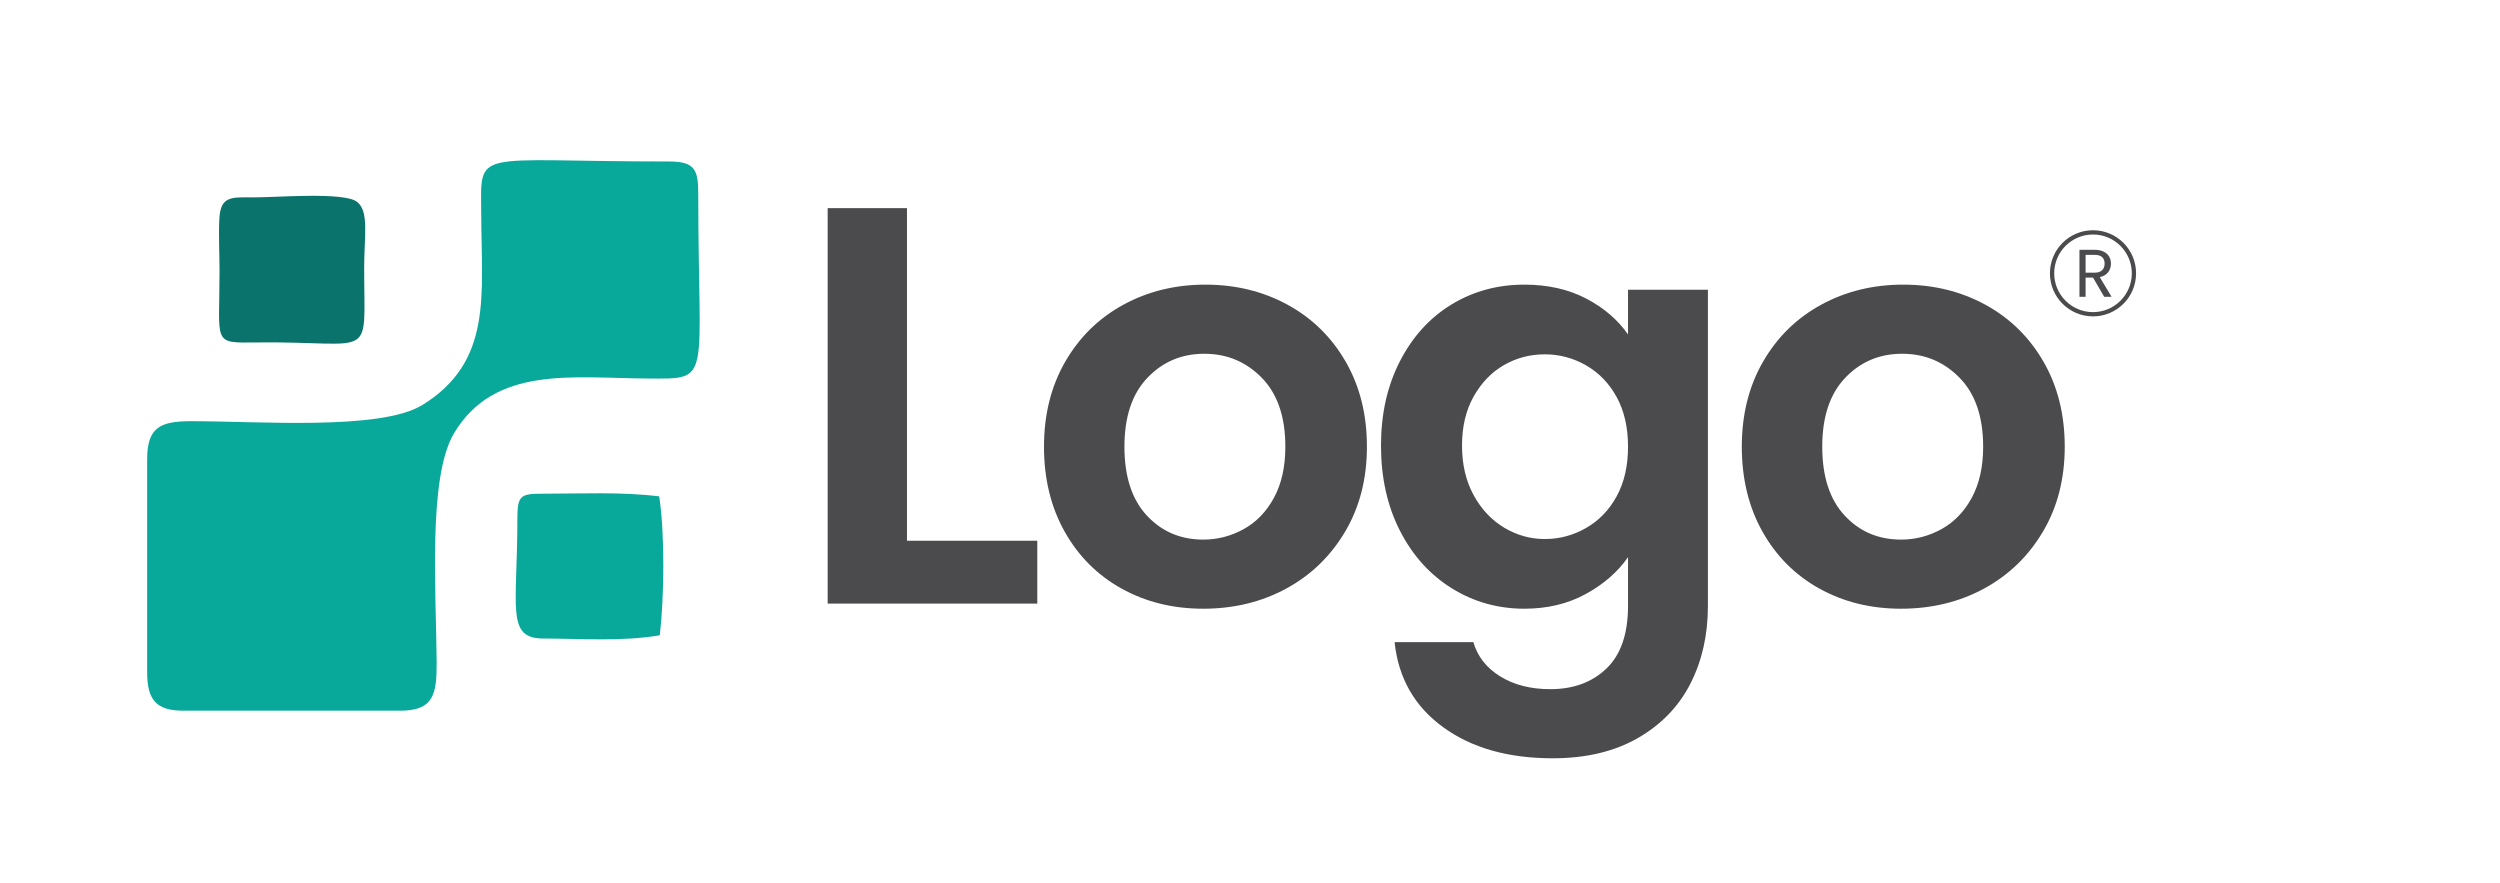
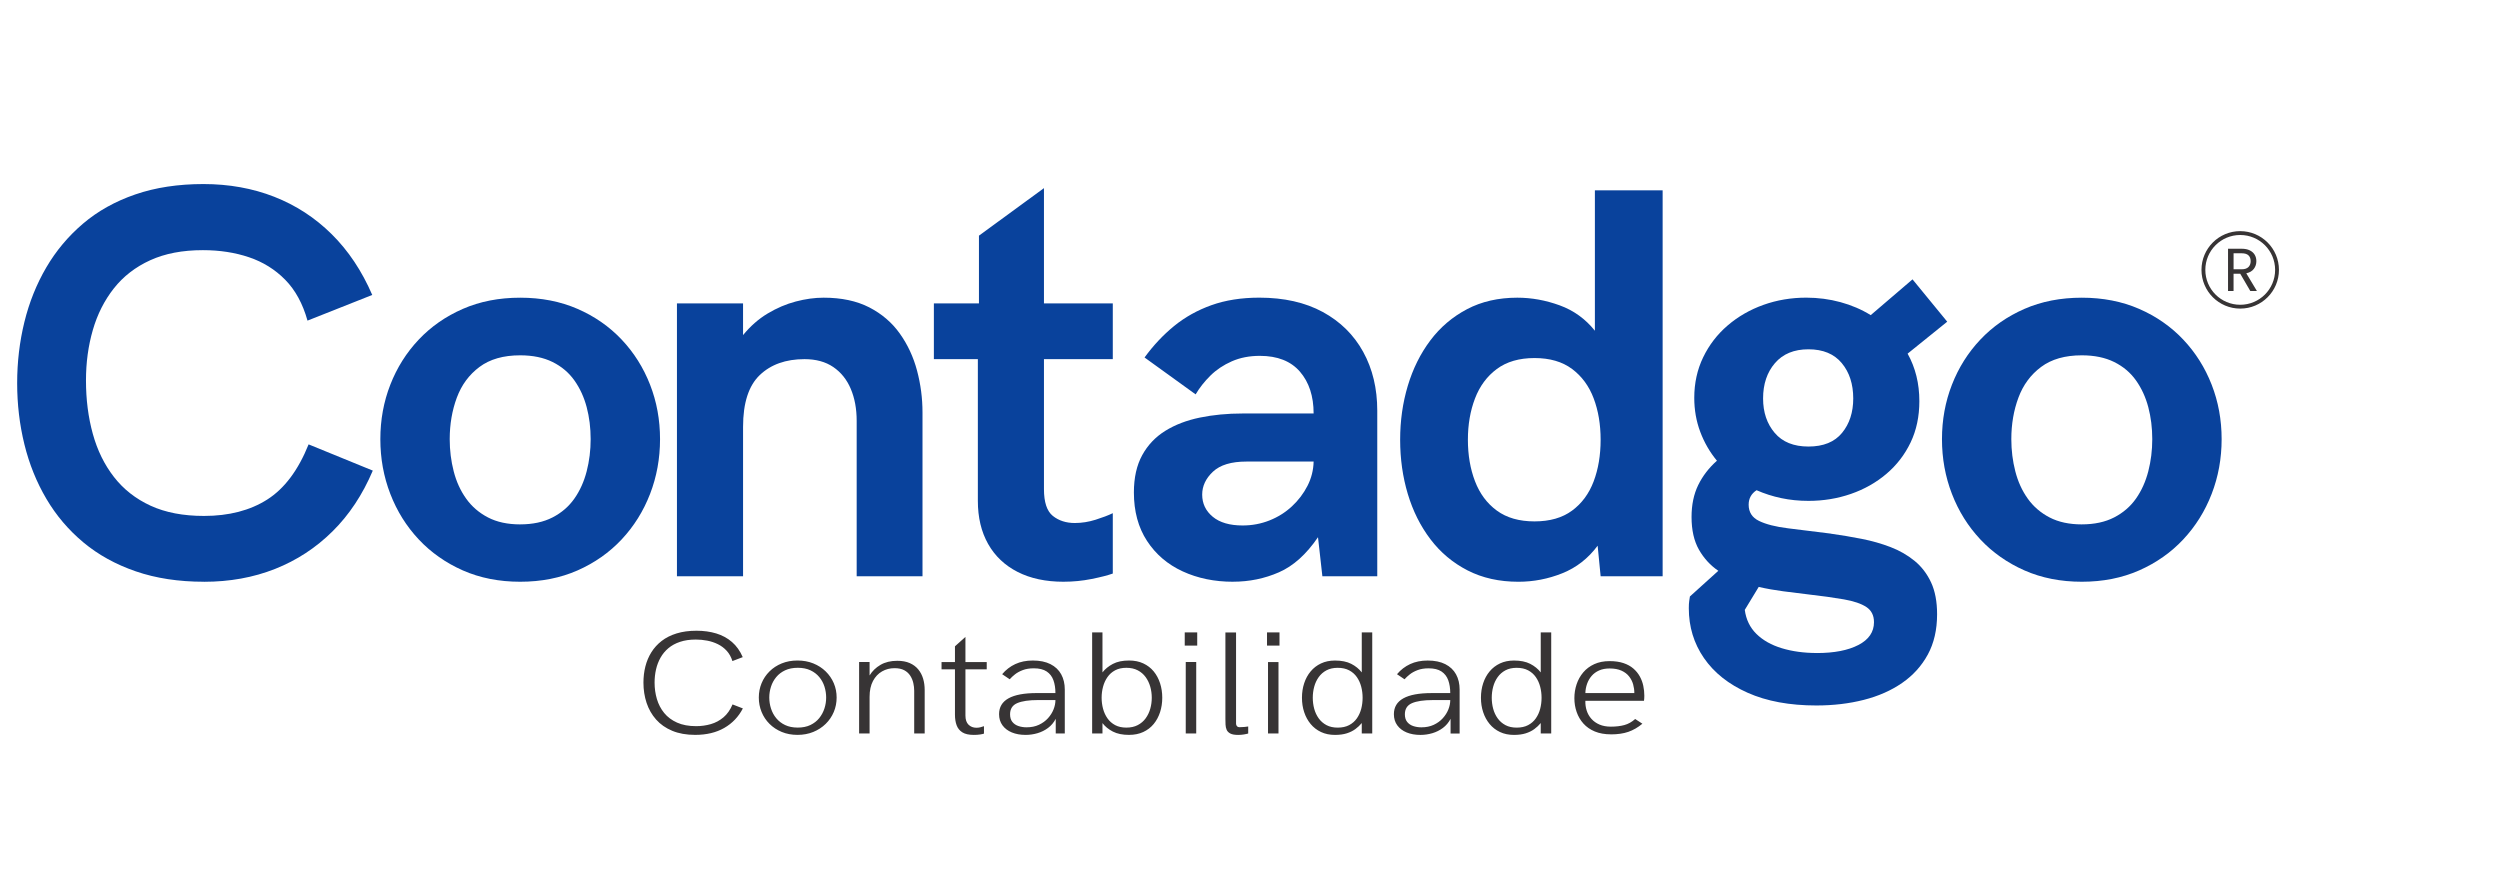
- <svg xmlns="http://www.w3.org/2000/svg" xml:space="preserve" width="44.635mm" height="15.75mm" version="1.1" style="shape-rendering:geometricPrecision; text-rendering:geometricPrecision; image-rendering:optimizeQuality; fill-rule:evenodd; clip-rule:evenodd" viewBox="0 0 19038.65 6718">
+ <svg xmlns="http://www.w3.org/2000/svg" xml:space="preserve" width="44.635mm" height="15.75mm" version="1.1" style="shape-rendering:geometricPrecision; text-rendering:geometricPrecision; image-rendering:optimizeQuality; fill-rule:evenodd; clip-rule:evenodd" viewBox="0 0 1777.51 627.21">
  <defs>
    <style type="text/css">
   
-     .str0 {stroke:#4B4B4D;stroke-width:32.5;stroke-miterlimit:22.926}
-     .fil0 {fill:none}
-     .fil1 {fill:#08A89A}
-     .fil2 {fill:#0A736B}
-     .fil3 {fill:#4B4B4D;fill-rule:nonzero}
+     .fil1 {fill:none}
+     .fil0 {fill:#373435;fill-rule:nonzero}
+     .fil2 {fill:#09429C;fill-rule:nonzero}
   
  </style>
  </defs>
  <g id="Layer_x0020_1">
-     <rect class="fil0" x="0" y="-0.01" width="19038.63" height="6717.99" />
-     <g id="_1461897711952">
-       <path class="fil1" d="M3046.29 5412.29c256.95,0 280.49,-125.15 279,-372.11 -3.24,-524.68 -68.5,-1405.18 132.35,-1741 309.84,-517.99 904.26,-419.54 1476.16,-416.6 495.89,2.6 383.76,35.83 383.76,-1402.67 0,-189.21 -25.46,-250.08 -224.49,-250.08 -1511.39,0.13 -1429.97,-110.94 -1428.26,409.35 2,606.15 87.91,1115.14 -448.63,1445.24 -319.65,196.68 -1250.95,121.95 -1766.12,123.27 -232.29,0.64 -329.5,48.88 -329.5,291.28l0.09 1620.63c0,210.67 68.59,292.69 277.55,292.69l1648.1 0z" />
-       <path class="fil2" d="M2718.79 1536.81c-100.88,-77.54 -622.96,-32.33 -790.12,-33.65 -168.61,-1.36 -248.5,-9.94 -258.1,161.32 -6.91,121.56 1.32,274.56 1.32,399.88 0,557.7 -59.2,547.38 284.12,543.45 909.68,-10.36 817.2,156.24 817.25,-569.98 0,-234.34 39.67,-428.8 -54.47,-501.01z" />
-       <path class="fil1" d="M5024.48 4838.04c34,-285.95 39.58,-775.32 -4.48,-1058.11 -292.78,-35.49 -589.18,-20.13 -883.83,-20.13 -169.68,0 -196.21,9.6 -196.12,190.83 0.04,676.19 -87.48,910.87 196.12,911.94 313.89,1.15 593.4,24.18 888.31,-24.53z" />
-       <path class="fil3" d="M6907.04 4117.87l992.42 0 0 478.92 -1596.44 0 0 -3011.65 604.02 0 0 2532.73zm2255.83 517.77c-230.12,0 -437.2,-51.06 -621.34,-153.21 -184.05,-102.07 -328.6,-246.62 -433.62,-433.62 -104.97,-186.95 -157.43,-402.69 -157.43,-647.18 0,-244.49 53.91,-460.23 161.79,-647.18 107.83,-186.99 255.24,-331.5 442.23,-433.62 186.95,-102.16 395.49,-153.21 625.64,-153.21 230.07,0 438.65,51.06 625.56,153.21 186.99,102.11 334.41,246.62 442.32,433.62 107.87,186.95 161.79,402.69 161.79,647.18 0,244.49 -55.41,460.23 -166.14,647.18 -110.73,186.99 -260.32,331.55 -448.72,433.62 -188.4,102.16 -399.11,153.21 -632.09,153.21zm0 -526.39c109.28,0 212.12,-26.57 308.51,-79.85 96.35,-53.19 173.3,-132.99 230.8,-239.46 57.54,-106.42 86.33,-235.83 86.33,-388.32 0,-227.22 -59.67,-401.97 -179.1,-524.21 -119.35,-122.29 -265.35,-183.37 -437.93,-183.37 -172.58,0 -317.13,61.08 -433.62,183.37 -116.53,122.25 -174.75,297 -174.75,524.21 0,227.22 56.81,401.97 170.44,524.21 113.59,122.29 256.69,183.41 429.31,183.41zm2445.68 -1941.64c178.29,0 335.13,35.27 470.26,105.74 135.21,70.51 241.63,161.83 319.31,273.96l0 -340.85 608.37 0 0 2407.59c0,221.5 -44.57,419.2 -133.76,593.23 -89.19,174.03 -222.91,312.14 -401.24,414.21 -178.34,102.16 -394.08,153.21 -647.23,153.21 -339.4,0 -617.67,-79.12 -834.86,-237.33 -217.19,-158.2 -340.16,-373.9 -368.91,-647.23l599.75 0c31.65,109.32 99.94,196.38 204.91,261.08 105.01,64.71 232.29,97.08 381.84,97.08 175.52,0 317.9,-52.46 427.18,-157.52 109.28,-104.97 163.96,-263.86 163.96,-476.74l0 -371.09c-77.67,112.22 -184.82,205.68 -321.44,280.49 -136.62,74.77 -292.69,112.18 -468.12,112.18 -201.37,0 -385.46,-51.78 -552.32,-155.34 -166.78,-103.56 -298.41,-249.57 -394.76,-437.93 -96.4,-188.4 -144.55,-404.87 -144.55,-649.36 0,-241.59 48.16,-455.93 144.55,-642.88 96.35,-186.95 227.22,-330.82 392.63,-431.48 165.41,-100.66 350.19,-151.04 554.46,-151.04zm789.56 1234.01c0,-146.64 -28.79,-272.51 -86.33,-377.53 -57.45,-104.97 -135.13,-185.54 -232.97,-241.59 -97.8,-56.09 -202.78,-84.11 -314.91,-84.11 -112.22,0 -215.79,27.3 -310.69,81.94 -94.9,54.68 -171.89,134.49 -230.84,239.46 -58.95,104.97 -88.46,229.43 -88.46,373.22 0,143.83 29.52,269.7 88.46,377.53 58.95,107.87 136.62,190.58 233.02,248.12 96.35,57.54 199.19,86.29 308.51,86.29 112.14,0 217.11,-28.02 314.91,-84.16 97.85,-56.09 175.52,-136.62 232.97,-241.59 57.54,-105.06 86.33,-230.84 86.33,-377.57zm2078.9 1234.01c-230.12,0 -437.2,-51.06 -621.34,-153.21 -184.05,-102.07 -328.65,-246.62 -433.62,-433.62 -104.97,-186.95 -157.43,-402.69 -157.43,-647.18 0,-244.49 53.91,-460.23 161.79,-647.18 107.83,-186.99 255.24,-331.5 442.23,-433.62 186.95,-102.16 395.49,-153.21 625.64,-153.21 230.07,0 438.65,51.06 625.56,153.21 186.99,102.11 334.41,246.62 442.32,433.62 107.87,186.95 161.79,402.69 161.79,647.18 0,244.49 -55.41,460.23 -166.14,647.18 -110.73,186.99 -260.32,331.55 -448.72,433.62 -188.4,102.16 -399.11,153.21 -632.09,153.21zm0 -526.39c109.28,0 212.12,-26.57 308.51,-79.85 96.35,-53.19 173.3,-132.99 230.8,-239.46 57.54,-106.42 86.33,-235.83 86.33,-388.32 0,-227.22 -59.67,-401.97 -179.1,-524.21 -119.35,-122.29 -265.35,-183.37 -437.93,-183.37 -172.58,0 -317.13,61.08 -433.62,183.37 -116.53,122.25 -174.75,297 -174.75,524.21 0,227.22 56.81,401.97 170.44,524.21 113.59,122.29 256.69,183.41 429.31,183.41z" />
-       <path class="fil0 str0" d="M15939.18 1769.62c172.24,0 311.8,139.61 311.8,311.8 0,172.19 -139.56,311.76 -311.8,311.76 -172.19,0 -311.76,-139.56 -311.76,-311.76 0,-172.19 139.56,-311.8 311.76,-311.8z" />
-       <path class="fil3" d="M16024.57 2260.43l-85.26 -146.43 -56.52 0 0 146.43 -46.79 0 0 -358.04 115.59 0c27.04,0 49.95,4.56 68.59,13.86 18.68,9.21 32.63,21.71 41.89,37.49 9.21,15.74 13.86,33.74 13.86,53.91 0,24.65 -7.08,46.41 -21.28,65.22 -14.25,18.85 -35.57,31.35 -63.98,37.54l89.91 150.01 -56 0zm-141.78 -183.92l68.8 0c25.38,0 44.36,-6.27 57.03,-18.77 12.67,-12.45 18.98,-29.18 18.98,-50.08 0,-21.24 -6.18,-37.66 -18.72,-49.35 -12.5,-11.6 -31.56,-17.4 -57.28,-17.4l-68.8 0 0 135.6z" />
+     <path class="fil0" d="M494.27 522.5c-6.24,0 -11.68,-0.97 -16.3,-2.9 -4.63,-1.93 -8.46,-4.6 -11.48,-8.01 -3.02,-3.41 -5.27,-7.36 -6.77,-11.85 -1.49,-4.5 -2.23,-9.3 -2.23,-14.42 0,-3.97 0.45,-7.78 1.37,-11.44 0.92,-3.66 2.34,-7.03 4.27,-10.12 1.93,-3.09 4.37,-5.77 7.33,-8.06 2.97,-2.29 6.5,-4.07 10.62,-5.34 4.11,-1.27 8.83,-1.91 14.16,-1.91 5.09,0 9.76,0.65 14.01,1.93 4.25,1.29 7.98,3.31 11.18,6.08 3.2,2.76 5.75,6.35 7.66,10.76l-7.34 2.8c-0.91,-2.92 -2.27,-5.36 -4.08,-7.32 -1.81,-1.97 -3.9,-3.54 -6.29,-4.7 -2.39,-1.17 -4.92,-2.01 -7.61,-2.52 -2.68,-0.51 -5.36,-0.76 -8.02,-0.76 -4.25,0 -8,0.54 -11.24,1.63 -3.24,1.08 -6,2.59 -8.29,4.52 -2.29,1.93 -4.15,4.19 -5.6,6.76 -1.45,2.58 -2.51,5.37 -3.19,8.37 -0.68,3 -1.02,6.11 -1.02,9.33 0,4.07 0.55,7.96 1.64,11.67 1.1,3.71 2.82,7.02 5.18,9.92 2.37,2.9 5.42,5.18 9.18,6.86 3.76,1.68 8.28,2.52 13.56,2.52 3.62,0 7.1,-0.49 10.43,-1.45 3.34,-0.97 6.34,-2.58 9,-4.83 2.66,-2.25 4.81,-5.31 6.44,-9.18l7.34 2.85c-3.1,5.97 -7.51,10.59 -13.24,13.88 -5.73,3.29 -12.62,4.93 -20.69,4.93zm72.74 0c-4.09,0 -7.82,-0.7 -11.18,-2.09 -3.36,-1.39 -6.26,-3.3 -8.71,-5.74 -2.45,-2.44 -4.32,-5.26 -5.63,-8.47 -1.31,-3.2 -1.97,-6.62 -1.97,-10.25 0,-3.62 0.65,-7.02 1.97,-10.19 1.31,-3.17 3.19,-5.97 5.63,-8.39 2.44,-2.43 5.34,-4.32 8.71,-5.69 3.36,-1.37 7.08,-2.06 11.18,-2.06 4.09,0 7.84,0.69 11.24,2.06 3.4,1.37 6.34,3.27 8.82,5.69 2.48,2.42 4.4,5.22 5.76,8.39 1.35,3.17 2.02,6.57 2.02,10.19 0,3.63 -0.67,7.04 -2.02,10.25 -1.35,3.21 -3.27,6.03 -5.76,8.47 -2.48,2.44 -5.42,4.35 -8.82,5.74 -3.4,1.39 -7.15,2.09 -11.24,2.09zm0.12 -5.18c3.5,0 6.52,-0.61 9.06,-1.83 2.54,-1.22 4.64,-2.86 6.29,-4.91 1.65,-2.05 2.88,-4.34 3.7,-6.87 0.82,-2.52 1.22,-5.11 1.22,-7.76 0,-2.64 -0.4,-5.23 -1.19,-7.75 -0.8,-2.53 -2.03,-4.8 -3.7,-6.81 -1.67,-2.02 -3.77,-3.62 -6.29,-4.81 -2.52,-1.19 -5.52,-1.78 -8.98,-1.78 -3.46,0 -6.46,0.59 -9,1.78 -2.54,1.19 -4.65,2.79 -6.32,4.81 -1.67,2.02 -2.92,4.28 -3.73,6.81 -0.82,2.52 -1.23,5.11 -1.23,7.75 0,2.68 0.41,5.29 1.23,7.83 0.81,2.54 2.05,4.83 3.73,6.87 1.67,2.03 3.76,3.65 6.29,4.85 2.52,1.2 5.5,1.81 8.92,1.81zm43.7 4.17l0 -50.8 7.45 0 0 9.56c1.87,-3.08 4.44,-5.6 7.73,-7.52 3.28,-1.93 7.26,-2.9 11.95,-2.9 3.46,0 6.42,0.54 8.88,1.62 2.47,1.09 4.48,2.59 6.05,4.5 1.57,1.92 2.72,4.12 3.46,6.61 0.74,2.49 1.1,5.17 1.1,8.01l0 30.92 -7.45 0 0 -30.41c0,-1.77 -0.21,-3.58 -0.63,-5.44 -0.42,-1.86 -1.14,-3.6 -2.17,-5.21 -1.04,-1.61 -2.45,-2.91 -4.26,-3.89 -1.81,-0.98 -4.13,-1.47 -6.95,-1.47 -3.22,0 -6.17,0.76 -8.85,2.29 -2.68,1.53 -4.83,3.8 -6.44,6.81 -1.61,3.02 -2.42,6.78 -2.42,11.29l0 26.04 -7.45 0zm81.45 1.02c-3.42,0 -6.09,-0.6 -8.02,-1.8 -1.93,-1.21 -3.29,-2.88 -4.09,-5.03 -0.8,-2.15 -1.19,-4.66 -1.19,-7.5l0 -32.29 -9.54 0 0 -5.18 9.54 0 0 -11.19 7.45 -6.66 0 17.85 15.14 0 0 5.18 -15.14 0 0 32.9c0,2.88 0.74,5.05 2.21,6.48 1.47,1.44 3.34,2.16 5.6,2.16 0.88,0 1.76,-0.1 2.66,-0.3 0.89,-0.21 1.8,-0.48 2.71,-0.81l0 5.28c-0.52,0.2 -1.42,0.41 -2.71,0.61 -1.29,0.21 -2.83,0.31 -4.62,0.31zm36.85 0c-3.66,0 -6.9,-0.59 -9.72,-1.75 -2.82,-1.17 -5.04,-2.86 -6.65,-5.06 -1.61,-2.2 -2.42,-4.85 -2.42,-7.93 0,-10 8.94,-15 26.83,-15l13.24 0c0,-3.46 -0.47,-6.51 -1.43,-9.16 -0.96,-2.64 -2.56,-4.71 -4.8,-6.2 -2.25,-1.49 -5.29,-2.24 -9.15,-2.24 -2.98,0 -5.58,0.42 -7.78,1.25 -2.21,0.83 -4.07,1.84 -5.58,3.03 -1.51,1.19 -2.76,2.36 -3.76,3.51l-5.37 -3.61c2.62,-3.12 5.74,-5.52 9.36,-7.2 3.62,-1.68 7.77,-2.52 12.46,-2.52 4.97,0 9.14,0.86 12.52,2.57 3.38,1.72 5.92,4.12 7.63,7.22 1.71,3.1 2.56,6.72 2.56,10.86l0 31.23 -6.44 0 0 -10.43c-1.39,2.64 -3.21,4.81 -5.46,6.48 -2.24,1.68 -4.75,2.92 -7.51,3.74 -2.77,0.81 -5.62,1.22 -8.56,1.22zm0.77 -5.39c3.3,0 6.22,-0.59 8.77,-1.78 2.54,-1.19 4.68,-2.74 6.44,-4.68 1.75,-1.93 3.07,-4.03 3.97,-6.28 0.9,-2.25 1.34,-4.47 1.34,-6.64l-12.34 0c-6.52,0 -11.47,0.73 -14.85,2.19 -3.38,1.46 -5.07,4.1 -5.07,7.93 0,2.24 0.54,4.03 1.61,5.39 1.07,1.35 2.5,2.34 4.29,2.95 1.79,0.61 3.74,0.92 5.84,0.92zm72.86 5.39c-4.61,0 -8.45,-0.79 -11.51,-2.36 -3.06,-1.58 -5.53,-3.59 -7.39,-6.03l0 7.38 -7.34 0 0 -71.86 7.34 0 0 28.43c1.86,-2.41 4.33,-4.41 7.39,-6.03 3.06,-1.61 6.9,-2.42 11.51,-2.42 3.82,0 7.19,0.69 10.13,2.06 2.94,1.37 5.41,3.27 7.4,5.69 1.99,2.42 3.5,5.24 4.53,8.44 1.03,3.2 1.55,6.62 1.55,10.25 0,3.66 -0.52,7.09 -1.55,10.27 -1.04,3.19 -2.54,5.99 -4.53,8.42 -1.99,2.42 -4.45,4.32 -7.4,5.69 -2.94,1.37 -6.32,2.06 -10.13,2.06zm-1.91 -5.18c3.1,0 5.79,-0.59 8.08,-1.78 2.28,-1.19 4.16,-2.79 5.63,-4.81 1.47,-2.02 2.56,-4.29 3.28,-6.81 0.72,-2.53 1.07,-5.15 1.07,-7.86 0,-2.68 -0.35,-5.28 -1.07,-7.81 -0.72,-2.53 -1.81,-4.81 -3.28,-6.84 -1.47,-2.03 -3.35,-3.64 -5.63,-4.83 -2.29,-1.19 -4.98,-1.78 -8.08,-1.78 -3.1,0 -5.77,0.59 -7.99,1.78 -2.23,1.19 -4.04,2.8 -5.45,4.83 -1.41,2.03 -2.46,4.31 -3.13,6.84 -0.68,2.52 -1.02,5.13 -1.02,7.81 0,2.71 0.34,5.33 1.02,7.86 0.67,2.52 1.72,4.79 3.13,6.81 1.41,2.02 3.23,3.62 5.45,4.81 2.23,1.19 4.89,1.78 7.99,1.78zm41.5 -58.33l0 -9.36 8.88 0 0 9.36 -8.88 0zm0.72 62.5l0 -50.8 7.45 0 0 50.8 -7.45 0zm37.15 1.02c-2.39,0 -4.2,-0.33 -5.46,-0.99 -1.25,-0.66 -2.12,-1.54 -2.6,-2.64 -0.47,-1.1 -0.74,-2.32 -0.8,-3.66 -0.06,-1.34 -0.09,-2.69 -0.09,-4.04l0 -61.53 7.57 0 0 64.68c0,-0.33 -0.01,-0.39 -0.03,-0.18 -0.02,0.22 0.02,0.56 0.12,1.02 0.1,0.46 0.32,0.88 0.68,1.27 0.36,0.39 0.92,0.59 1.67,0.59 1.23,0 2.43,-0.06 3.58,-0.18 1.15,-0.12 2.03,-0.23 2.62,-0.33l0 4.99c-0.76,0.24 -1.79,0.47 -3.1,0.68 -1.31,0.22 -2.7,0.33 -4.17,0.33zm20.63 -63.51l0 -9.36 8.88 0 0 9.36 -8.88 0zm0.71 62.5l0 -50.8 7.45 0 0 50.8 -7.45 0zm66.66 -71.86l7.45 0 0 71.86 -7.45 0 0 -7.43c-1.31,1.6 -2.83,3.03 -4.56,4.3 -1.73,1.27 -3.77,2.28 -6.11,3.02 -2.35,0.74 -5.13,1.12 -8.35,1.12 -3.74,0 -7.06,-0.68 -9.96,-2.06 -2.9,-1.37 -5.36,-3.27 -7.37,-5.69 -2.01,-2.43 -3.54,-5.23 -4.59,-8.42 -1.06,-3.18 -1.58,-6.61 -1.58,-10.27 0,-3.66 0.53,-7.1 1.58,-10.3 1.05,-3.2 2.58,-6.01 4.59,-8.41 2.01,-2.41 4.46,-4.3 7.37,-5.67 2.9,-1.37 6.22,-2.06 9.96,-2.06 4.61,0 8.45,0.78 11.51,2.34 3.06,1.56 5.56,3.59 7.51,6.1l0 -28.43zm-17.11 67.69c3.18,0 5.89,-0.59 8.14,-1.78 2.25,-1.19 4.07,-2.79 5.49,-4.81 1.41,-2.02 2.44,-4.29 3.1,-6.81 0.66,-2.53 0.98,-5.15 0.98,-7.86 0,-2.68 -0.33,-5.28 -0.98,-7.81 -0.66,-2.53 -1.69,-4.81 -3.1,-6.84 -1.41,-2.03 -3.24,-3.64 -5.49,-4.83 -2.25,-1.19 -4.96,-1.78 -8.14,-1.78 -3.1,0 -5.76,0.59 -7.99,1.78 -2.23,1.19 -4.07,2.8 -5.52,4.83 -1.45,2.03 -2.51,4.31 -3.19,6.84 -0.68,2.52 -1.02,5.13 -1.02,7.81 0,2.71 0.34,5.33 1.02,7.86 0.68,2.52 1.74,4.79 3.19,6.81 1.45,2.02 3.29,3.62 5.52,4.81 2.23,1.19 4.89,1.78 7.99,1.78zm58.73 5.18c-3.66,0 -6.89,-0.59 -9.72,-1.75 -2.82,-1.17 -5.04,-2.86 -6.65,-5.06 -1.61,-2.2 -2.41,-4.85 -2.41,-7.93 0,-10 8.94,-15 26.83,-15l13.24 0c0,-3.46 -0.48,-6.51 -1.43,-9.16 -0.96,-2.64 -2.56,-4.71 -4.8,-6.2 -2.25,-1.49 -5.29,-2.24 -9.15,-2.24 -2.98,0 -5.58,0.42 -7.78,1.25 -2.21,0.83 -4.07,1.84 -5.58,3.03 -1.51,1.19 -2.76,2.36 -3.76,3.51l-5.36 -3.61c2.62,-3.12 5.74,-5.52 9.36,-7.2 3.62,-1.68 7.77,-2.52 12.46,-2.52 4.97,0 9.14,0.86 12.52,2.57 3.38,1.72 5.92,4.12 7.63,7.22 1.71,3.1 2.56,6.72 2.56,10.86l0 31.23 -6.44 0 0 -10.43c-1.39,2.64 -3.21,4.81 -5.46,6.48 -2.25,1.68 -4.75,2.92 -7.51,3.74 -2.76,0.81 -5.62,1.22 -8.56,1.22zm0.78 -5.39c3.3,0 6.22,-0.59 8.77,-1.78 2.54,-1.19 4.69,-2.74 6.44,-4.68 1.75,-1.93 3.07,-4.03 3.97,-6.28 0.89,-2.25 1.34,-4.47 1.34,-6.64l-12.35 0c-6.52,0 -11.47,0.73 -14.85,2.19 -3.38,1.46 -5.07,4.1 -5.07,7.93 0,2.24 0.54,4.03 1.61,5.39 1.07,1.35 2.5,2.34 4.29,2.95 1.79,0.61 3.74,0.92 5.84,0.92zm84.85 -67.48l7.45 0 0 71.86 -7.45 0 0 -7.43c-1.31,1.6 -2.83,3.03 -4.56,4.3 -1.73,1.27 -3.77,2.28 -6.11,3.02 -2.35,0.74 -5.13,1.12 -8.35,1.12 -3.74,0 -7.06,-0.68 -9.96,-2.06 -2.9,-1.37 -5.36,-3.27 -7.36,-5.69 -2.01,-2.43 -3.54,-5.23 -4.59,-8.42 -1.06,-3.18 -1.58,-6.61 -1.58,-10.27 0,-3.66 0.53,-7.1 1.58,-10.3 1.05,-3.2 2.58,-6.01 4.59,-8.41 2.01,-2.41 4.46,-4.3 7.36,-5.67 2.9,-1.37 6.22,-2.06 9.96,-2.06 4.61,0 8.45,0.78 11.51,2.34 3.06,1.56 5.56,3.59 7.51,6.1l0 -28.43zm-17.11 67.69c3.18,0 5.89,-0.59 8.14,-1.78 2.25,-1.19 4.07,-2.79 5.48,-4.81 1.41,-2.02 2.45,-4.29 3.1,-6.81 0.66,-2.53 0.98,-5.15 0.98,-7.86 0,-2.68 -0.33,-5.28 -0.98,-7.81 -0.66,-2.53 -1.69,-4.81 -3.1,-6.84 -1.41,-2.03 -3.24,-3.64 -5.48,-4.83 -2.25,-1.19 -4.96,-1.78 -8.14,-1.78 -3.1,0 -5.76,0.59 -7.99,1.78 -2.23,1.19 -4.07,2.8 -5.52,4.83 -1.45,2.03 -2.52,4.31 -3.19,6.84 -0.68,2.52 -1.02,5.13 -1.02,7.81 0,2.71 0.34,5.33 1.02,7.86 0.67,2.52 1.74,4.79 3.19,6.81 1.45,2.02 3.29,3.62 5.52,4.81 2.23,1.19 4.89,1.78 7.99,1.78zm67.08 4.78c-4.41,0 -8.24,-0.68 -11.5,-2.03 -3.26,-1.35 -5.96,-3.23 -8.11,-5.62 -2.15,-2.39 -3.76,-5.14 -4.83,-8.24 -1.08,-3.1 -1.61,-6.38 -1.61,-9.84 0,-3.42 0.53,-6.71 1.58,-9.87 1.05,-3.15 2.63,-5.97 4.71,-8.44 2.09,-2.47 4.7,-4.43 7.84,-5.87 3.14,-1.44 6.78,-2.16 10.91,-2.16 3.78,0 7.05,0.47 9.84,1.4 2.78,0.93 5.13,2.22 7.04,3.87 1.91,1.64 3.44,3.52 4.6,5.62 1.15,2.1 1.98,4.32 2.47,6.66 0.5,2.34 0.74,4.7 0.74,7.07 0,0.55 -0.02,1.16 -0.06,1.86 -0.04,0.7 -0.1,1.28 -0.18,1.76l-41.68 0c-0.08,2.44 0.24,4.76 0.96,6.97 0.71,2.21 1.84,4.17 3.37,5.87 1.53,1.72 3.44,3.06 5.75,4.05 2.31,0.98 4.99,1.47 8.05,1.47 3.58,0 6.76,-0.37 9.54,-1.12 2.78,-0.74 5.36,-2.19 7.75,-4.32l5.13 3.35c-3.22,2.68 -6.57,4.61 -10.05,5.8 -3.48,1.19 -7.56,1.78 -12.25,1.78zm-18.24 -29.34l34.82 0c0,-2.1 -0.29,-4.18 -0.86,-6.23 -0.58,-2.05 -1.54,-3.93 -2.9,-5.65 -1.35,-1.71 -3.16,-3.07 -5.42,-4.09 -2.27,-1.02 -5.07,-1.53 -8.41,-1.53 -2.86,0 -5.36,0.47 -7.48,1.42 -2.13,0.95 -3.9,2.25 -5.31,3.89 -1.41,1.64 -2.48,3.51 -3.22,5.6 -0.74,2.09 -1.15,4.28 -1.22,6.59z" />
+     <rect class="fil1" x="0" y="-0" width="1777.51" height="627.21" />
+     <g id="_2164720458880">
+       <path class="fil2" d="M145.03 413.62c-18,0 -34.14,-2.46 -48.45,-7.38 -14.31,-4.92 -26.74,-11.79 -37.29,-20.59 -10.55,-8.8 -19.33,-19.13 -26.31,-30.97 -6.99,-11.85 -12.2,-24.76 -15.63,-38.75 -3.43,-13.98 -5.15,-28.48 -5.15,-43.5 0,-15.02 1.72,-29.52 5.15,-43.5 3.43,-13.98 8.61,-26.9 15.54,-38.74 6.93,-11.85 15.63,-22.23 26.12,-31.17 10.49,-8.93 22.89,-15.86 37.19,-20.78 14.3,-4.92 30.46,-7.38 48.45,-7.38 18.12,0 34.89,3.01 50.3,9.03 15.41,6.02 29.04,14.89 40.88,26.61 11.85,11.72 21.46,26.12 28.84,43.21l-46.04 18.25c-3.36,-12.04 -8.64,-21.72 -15.83,-29.03 -7.18,-7.32 -15.76,-12.65 -25.73,-16.02 -9.97,-3.37 -20.91,-5.05 -32.82,-5.05 -14.5,0 -26.99,2.39 -37.48,7.19 -10.49,4.79 -19.09,11.46 -25.83,20 -6.73,8.55 -11.72,18.42 -14.95,29.62 -3.24,11.2 -4.86,23.14 -4.86,35.83 0,13.6 1.62,26.25 4.86,37.97 3.23,11.72 8.25,21.95 15.05,30.68 6.79,8.74 15.47,15.54 26.02,20.4 10.55,4.85 23.2,7.28 37.97,7.28 17.74,0 32.73,-3.88 44.96,-11.65 12.23,-7.77 22.04,-20.84 29.43,-39.23l45.64 18.65c-7.25,17.1 -16.8,31.5 -28.65,43.21 -11.84,11.72 -25.47,20.62 -40.88,26.71 -15.41,6.09 -32.23,9.13 -50.49,9.13z" />
+       <path class="fil2" d="M369.86 413.62c-15.02,0 -28.61,-2.69 -40.78,-8.06 -12.17,-5.38 -22.62,-12.72 -31.36,-22.04 -8.75,-9.33 -15.48,-20.1 -20.2,-32.34 -4.73,-12.23 -7.09,-25.21 -7.09,-38.93 0,-13.72 2.36,-26.64 7.09,-38.74 4.72,-12.11 11.45,-22.79 20.2,-32.05 8.74,-9.25 19.19,-16.53 31.36,-21.84 12.17,-5.31 25.76,-7.96 40.78,-7.96 15.02,0 28.61,2.66 40.79,7.96 12.17,5.3 22.62,12.59 31.36,21.84 8.74,9.26 15.47,19.94 20.19,32.05 4.73,12.11 7.09,25.02 7.09,38.74 0,13.72 -2.36,26.7 -7.09,38.93 -4.73,12.24 -11.46,23.01 -20.19,32.34 -8.75,9.32 -19.2,16.67 -31.36,22.04 -12.17,5.37 -25.77,8.06 -40.79,8.06zm0 -40.79c8.93,0 16.6,-1.65 23.01,-4.95 6.41,-3.3 11.59,-7.77 15.53,-13.4 3.95,-5.63 6.86,-12.1 8.74,-19.42 1.88,-7.31 2.82,-14.92 2.82,-22.82 0,-8.03 -0.94,-15.6 -2.82,-22.72 -1.88,-7.12 -4.79,-13.46 -8.74,-19.03 -3.95,-5.57 -9.13,-9.94 -15.53,-13.11 -6.41,-3.17 -14.08,-4.75 -23.01,-4.75 -11.91,0 -21.56,2.75 -28.94,8.26 -7.38,5.5 -12.75,12.78 -16.12,21.84 -3.36,9.06 -5.05,18.9 -5.05,29.52 0,7.9 0.94,15.51 2.82,22.82 1.87,7.32 4.82,13.79 8.84,19.42 4.01,5.64 9.19,10.1 15.53,13.4 6.34,3.3 13.98,4.95 22.91,4.95z" />
+       <path class="fil2" d="M481.31 409.74l0 -194.01 47 0 0 22.53c5.18,-6.34 11,-11.46 17.48,-15.35 6.47,-3.88 13.13,-6.73 20,-8.54 6.86,-1.81 13.46,-2.72 19.81,-2.72 12.69,0 23.5,2.3 32.44,6.89 8.93,4.6 16.18,10.81 21.75,18.65 5.57,7.84 9.65,16.6 12.23,26.31 2.58,9.71 3.88,19.61 3.88,29.72l0 116.52 -46.8 0 0 -110.5c0,-8.54 -1.39,-16.12 -4.18,-22.72 -2.78,-6.6 -6.93,-11.78 -12.42,-15.54 -5.51,-3.76 -12.34,-5.63 -20.49,-5.63 -13.34,0 -23.95,3.79 -31.85,11.36 -7.89,7.57 -11.84,19.84 -11.84,36.8l0 106.23 -47 0z" />
+       <path class="fil2" d="M756.24 413.62c-12.69,0 -23.6,-2.33 -32.73,-6.99 -9.13,-4.66 -16.12,-11.3 -20.97,-19.91 -4.85,-8.61 -7.28,-18.8 -7.28,-30.58l0 -100.8 -31.27 0 0 -39.62 32.05 0 0 -48.17 46.22 -33.79 0 81.96 48.94 0 0 39.62 -48.94 0 0 92.44c0,9.32 2.1,15.66 6.31,19.03 4.21,3.37 9.42,5.05 15.63,5.05 4.92,0 9.84,-0.78 14.76,-2.33 4.92,-1.55 8.99,-3.1 12.24,-4.66l0 42.92c-3.63,1.29 -8.68,2.59 -15.15,3.88 -6.48,1.29 -13.07,1.94 -19.8,1.94z" />
+       <path class="fil2" d="M876.7 413.62c-13.21,0 -25.15,-2.46 -35.83,-7.38 -10.68,-4.92 -19.13,-12.14 -25.34,-21.66 -6.22,-9.51 -9.33,-21 -9.33,-34.47 0,-10.49 1.98,-19.33 5.93,-26.51 3.94,-7.18 9.42,-12.95 16.41,-17.28 6.98,-4.34 15.18,-7.47 24.57,-9.42 9.39,-1.94 19.51,-2.91 30.39,-2.91l50.49 0c0,-12.3 -3.24,-22.21 -9.71,-29.72 -6.48,-7.51 -15.99,-11.26 -28.55,-11.26 -7.38,0 -14.01,1.29 -19.9,3.88 -5.89,2.59 -10.94,5.96 -15.15,10.1 -4.21,4.14 -7.74,8.61 -10.59,13.4l-36.31 -26.22c6.22,-8.55 13.21,-15.99 20.97,-22.34 7.77,-6.34 16.64,-11.29 26.61,-14.86 9.97,-3.55 21.3,-5.34 33.98,-5.34 17.61,0 32.66,3.4 45.16,10.19 12.49,6.8 22.07,16.25 28.74,28.36 6.67,12.11 10,26.06 10,41.85l0 117.69 -39.03 0 -3.11 -27.77c-8.28,12.17 -17.54,20.48 -27.77,24.95 -10.23,4.47 -21.11,6.7 -32.63,6.7zm6.8 -40.01c6.73,0 13.11,-1.2 19.13,-3.59 6.02,-2.39 11.33,-5.73 15.92,-10 4.6,-4.27 8.29,-9.13 11.07,-14.57 2.78,-5.44 4.24,-11.2 4.37,-17.28l-47.77 0c-10.74,0 -18.67,2.39 -23.79,7.18 -5.11,4.79 -7.67,10.23 -7.67,16.32 0,6.34 2.49,11.58 7.48,15.72 4.98,4.14 12.07,6.22 21.26,6.22z" />
+       <path class="fil2" d="M1133.98 135.33l48.16 0 0 274.41 -44.08 0 -2.13 -21.75c-6.73,9.06 -15.12,15.6 -25.15,19.61 -10.04,4.02 -20.43,6.03 -31.18,6.03 -13.59,0 -25.63,-2.69 -36.12,-8.06 -10.49,-5.38 -19.29,-12.76 -26.41,-22.14 -7.12,-9.38 -12.49,-20.13 -16.12,-32.24 -3.63,-12.1 -5.44,-24.95 -5.44,-38.55 0,-13.46 1.81,-26.25 5.44,-38.35 3.63,-12.1 8.96,-22.85 16.02,-32.24 7.06,-9.39 15.77,-16.8 26.12,-22.24 10.36,-5.44 22.27,-8.16 35.73,-8.16 10.1,0 20.13,1.81 30.1,5.44 9.97,3.63 18.32,9.65 25.05,18.06l0 -99.82zm-42.93 235.38c10.88,0 19.78,-2.55 26.71,-7.67 6.93,-5.11 12.04,-12.04 15.34,-20.78 3.3,-8.74 4.95,-18.61 4.95,-29.62 0,-10.88 -1.65,-20.68 -4.95,-29.42 -3.3,-8.74 -8.41,-15.69 -15.34,-20.88 -6.93,-5.18 -15.83,-7.77 -26.71,-7.77 -10.87,0 -19.8,2.59 -26.79,7.77 -6.99,5.18 -12.17,12.17 -15.53,20.97 -3.37,8.8 -5.05,18.58 -5.05,29.33 0,10.88 1.68,20.72 5.05,29.52 3.36,8.8 8.54,15.77 15.53,20.88 6.99,5.12 15.92,7.67 26.79,7.67z" />
+       <path class="fil2" d="M1301.73 379.44c7.38,1.04 14.69,2.27 21.94,3.69 7.25,1.43 14.08,3.37 20.49,5.83 6.4,2.46 12.1,5.73 17.09,9.8 4.99,4.08 8.9,9.2 11.76,15.35 2.85,6.15 4.27,13.69 4.27,22.62 0,11 -2.2,20.55 -6.6,28.65 -4.4,8.09 -10.49,14.82 -18.26,20.19 -7.77,5.38 -16.86,9.39 -27.28,12.04 -10.42,2.66 -21.66,3.98 -33.7,3.98 -19.03,0 -35.3,-3.01 -48.83,-9.03 -13.53,-6.02 -23.89,-14.24 -31.08,-24.67 -7.19,-10.42 -10.78,-22.24 -10.78,-35.44 0,-2.2 0.1,-3.92 0.29,-5.15 0.2,-1.23 0.36,-2.3 0.49,-3.21l20.2 -18.25c-5.7,-3.88 -10.29,-8.9 -13.79,-15.05 -3.49,-6.15 -5.24,-13.88 -5.24,-23.21 0,-8.68 1.58,-16.25 4.75,-22.73 3.17,-6.47 7.6,-12.23 13.3,-17.28 -5.05,-6.08 -9,-12.91 -11.85,-20.49 -2.85,-7.57 -4.27,-15.63 -4.27,-24.18 0,-10.49 2.1,-20.1 6.32,-28.84 4.21,-8.74 10,-16.28 17.38,-22.62 7.38,-6.34 15.86,-11.23 25.43,-14.66 9.58,-3.43 19.75,-5.15 30.49,-5.15 8.42,0 16.54,1.07 24.38,3.21 7.83,2.14 14.99,5.21 21.46,9.22l29.72 -25.44 24.67 30.1 -28.16 22.72c5.57,9.97 8.35,21.23 8.35,33.79 0,10.88 -2.07,20.66 -6.21,29.33 -4.15,8.67 -9.88,16.12 -17.19,22.33 -7.31,6.22 -15.73,10.97 -25.24,14.27 -9.52,3.3 -19.58,4.96 -30.2,4.96 -6.73,0 -13.17,-0.65 -19.32,-1.95 -6.15,-1.29 -12.01,-3.17 -17.58,-5.63 -3.76,2.46 -5.63,5.89 -5.63,10.29 0,5.31 2.46,9.16 7.38,11.55 4.92,2.4 11.78,4.15 20.59,5.24 8.8,1.1 18.97,2.36 30.49,3.79zm-15.93 -131.09c-10.23,0 -18.16,3.27 -23.79,9.81 -5.63,6.54 -8.45,14.92 -8.45,25.15 0,9.84 2.75,18 8.26,24.47 5.5,6.48 13.5,9.71 23.99,9.71 10.62,0 18.58,-3.23 23.89,-9.71 5.31,-6.47 7.96,-14.63 7.96,-24.47 0,-10.23 -2.72,-18.61 -8.16,-25.15 -5.44,-6.54 -13.34,-9.81 -23.69,-9.81zm6.02 215.96c12.3,0 22.14,-1.91 29.52,-5.73 7.38,-3.83 11.07,-9.23 11.07,-16.22 0,-4.79 -1.81,-8.39 -5.44,-10.78 -3.63,-2.39 -8.97,-4.21 -16.02,-5.44 -7.06,-1.23 -15.7,-2.43 -25.93,-3.6 -5.44,-0.65 -11.13,-1.36 -17.09,-2.13 -5.95,-0.78 -11.78,-1.81 -17.48,-3.11l-9.9 16.31c0.9,6.87 3.66,12.56 8.26,17.09 4.6,4.53 10.61,7.93 18.06,10.19 7.45,2.26 15.76,3.4 24.95,3.4z" />
+       <path class="fil2" d="M1480.17 413.62c-15.02,0 -28.61,-2.69 -40.78,-8.06 -12.17,-5.38 -22.63,-12.72 -31.36,-22.04 -8.74,-9.33 -15.48,-20.1 -20.19,-32.34 -4.73,-12.23 -7.09,-25.21 -7.09,-38.93 0,-13.72 2.37,-26.64 7.09,-38.74 4.72,-12.11 11.45,-22.79 20.19,-32.05 8.74,-9.25 19.19,-16.53 31.36,-21.84 12.17,-5.31 25.76,-7.96 40.78,-7.96 15.02,0 28.61,2.66 40.78,7.96 12.17,5.3 22.62,12.59 31.36,21.84 8.74,9.26 15.47,19.94 20.19,32.05 4.73,12.11 7.09,25.02 7.09,38.74 0,13.72 -2.36,26.7 -7.09,38.93 -4.72,12.24 -11.46,23.01 -20.19,32.34 -8.74,9.32 -19.19,16.67 -31.36,22.04 -12.17,5.37 -25.76,8.06 -40.78,8.06zm0 -40.79c8.93,0 16.6,-1.65 23.01,-4.95 6.4,-3.3 11.58,-7.77 15.53,-13.4 3.95,-5.63 6.86,-12.1 8.74,-19.42 1.88,-7.31 2.82,-14.92 2.82,-22.82 0,-8.03 -0.94,-15.6 -2.82,-22.72 -1.88,-7.12 -4.79,-13.46 -8.74,-19.03 -3.95,-5.57 -9.13,-9.94 -15.53,-13.11 -6.41,-3.17 -14.08,-4.75 -23.01,-4.75 -11.91,0 -21.56,2.75 -28.94,8.26 -7.38,5.5 -12.76,12.78 -16.12,21.84 -3.37,9.06 -5.05,18.9 -5.05,29.52 0,7.9 0.94,15.51 2.82,22.82 1.87,7.32 4.82,13.79 8.83,19.42 4.01,5.64 9.19,10.1 15.53,13.4 6.35,3.3 13.98,4.95 22.92,4.95z" />
    </g>
+     <path class="fil0" d="M1592.8 164.34c7.6,0 14.49,3.09 19.47,8.07 4.98,4.98 8.07,11.87 8.07,19.47 0,7.6 -3.09,14.49 -8.07,19.46 -4.97,4.99 -11.86,8.07 -19.47,8.07 -7.6,0 -14.48,-3.09 -19.47,-8.07 -4.98,-4.98 -8.07,-11.88 -8.07,-19.47 0,-7.6 3.09,-14.49 8.07,-19.47 4.98,-4.98 11.88,-8.07 19.47,-8.07zm17.55 10c-4.49,-4.49 -10.69,-7.26 -17.55,-7.26 -6.85,0 -13.06,2.78 -17.54,7.26 -4.49,4.49 -7.26,10.7 -7.26,17.55 0,6.85 2.78,13.06 7.26,17.54 4.48,4.48 10.69,7.26 17.55,7.26 6.85,0 13.06,-2.78 17.55,-7.26 4.48,-4.48 7.26,-10.68 7.26,-17.54 0,-6.85 -2.78,-13.06 -7.26,-17.55z" />
+     <path class="fil0" d="M1599.97 206.9l-7.16 -12.29 -4.74 0 0 12.29 -3.93 0 0 -30.05 9.7 0c2.27,0 4.19,0.38 5.76,1.16 1.57,0.77 2.74,1.82 3.52,3.15 0.78,1.32 1.16,2.83 1.16,4.52 0,2.07 -0.59,3.9 -1.79,5.48 -1.19,1.58 -2.98,2.63 -5.37,3.15l7.55 12.59 -4.7 0zm-11.9 -15.44l5.77 0c2.13,0 3.73,-0.53 4.79,-1.57 1.07,-1.05 1.6,-2.45 1.6,-4.21 0,-1.78 -0.52,-3.16 -1.57,-4.14 -1.05,-0.98 -2.65,-1.46 -4.81,-1.46l-5.77 0 0 11.38z" />
  </g>
</svg>
